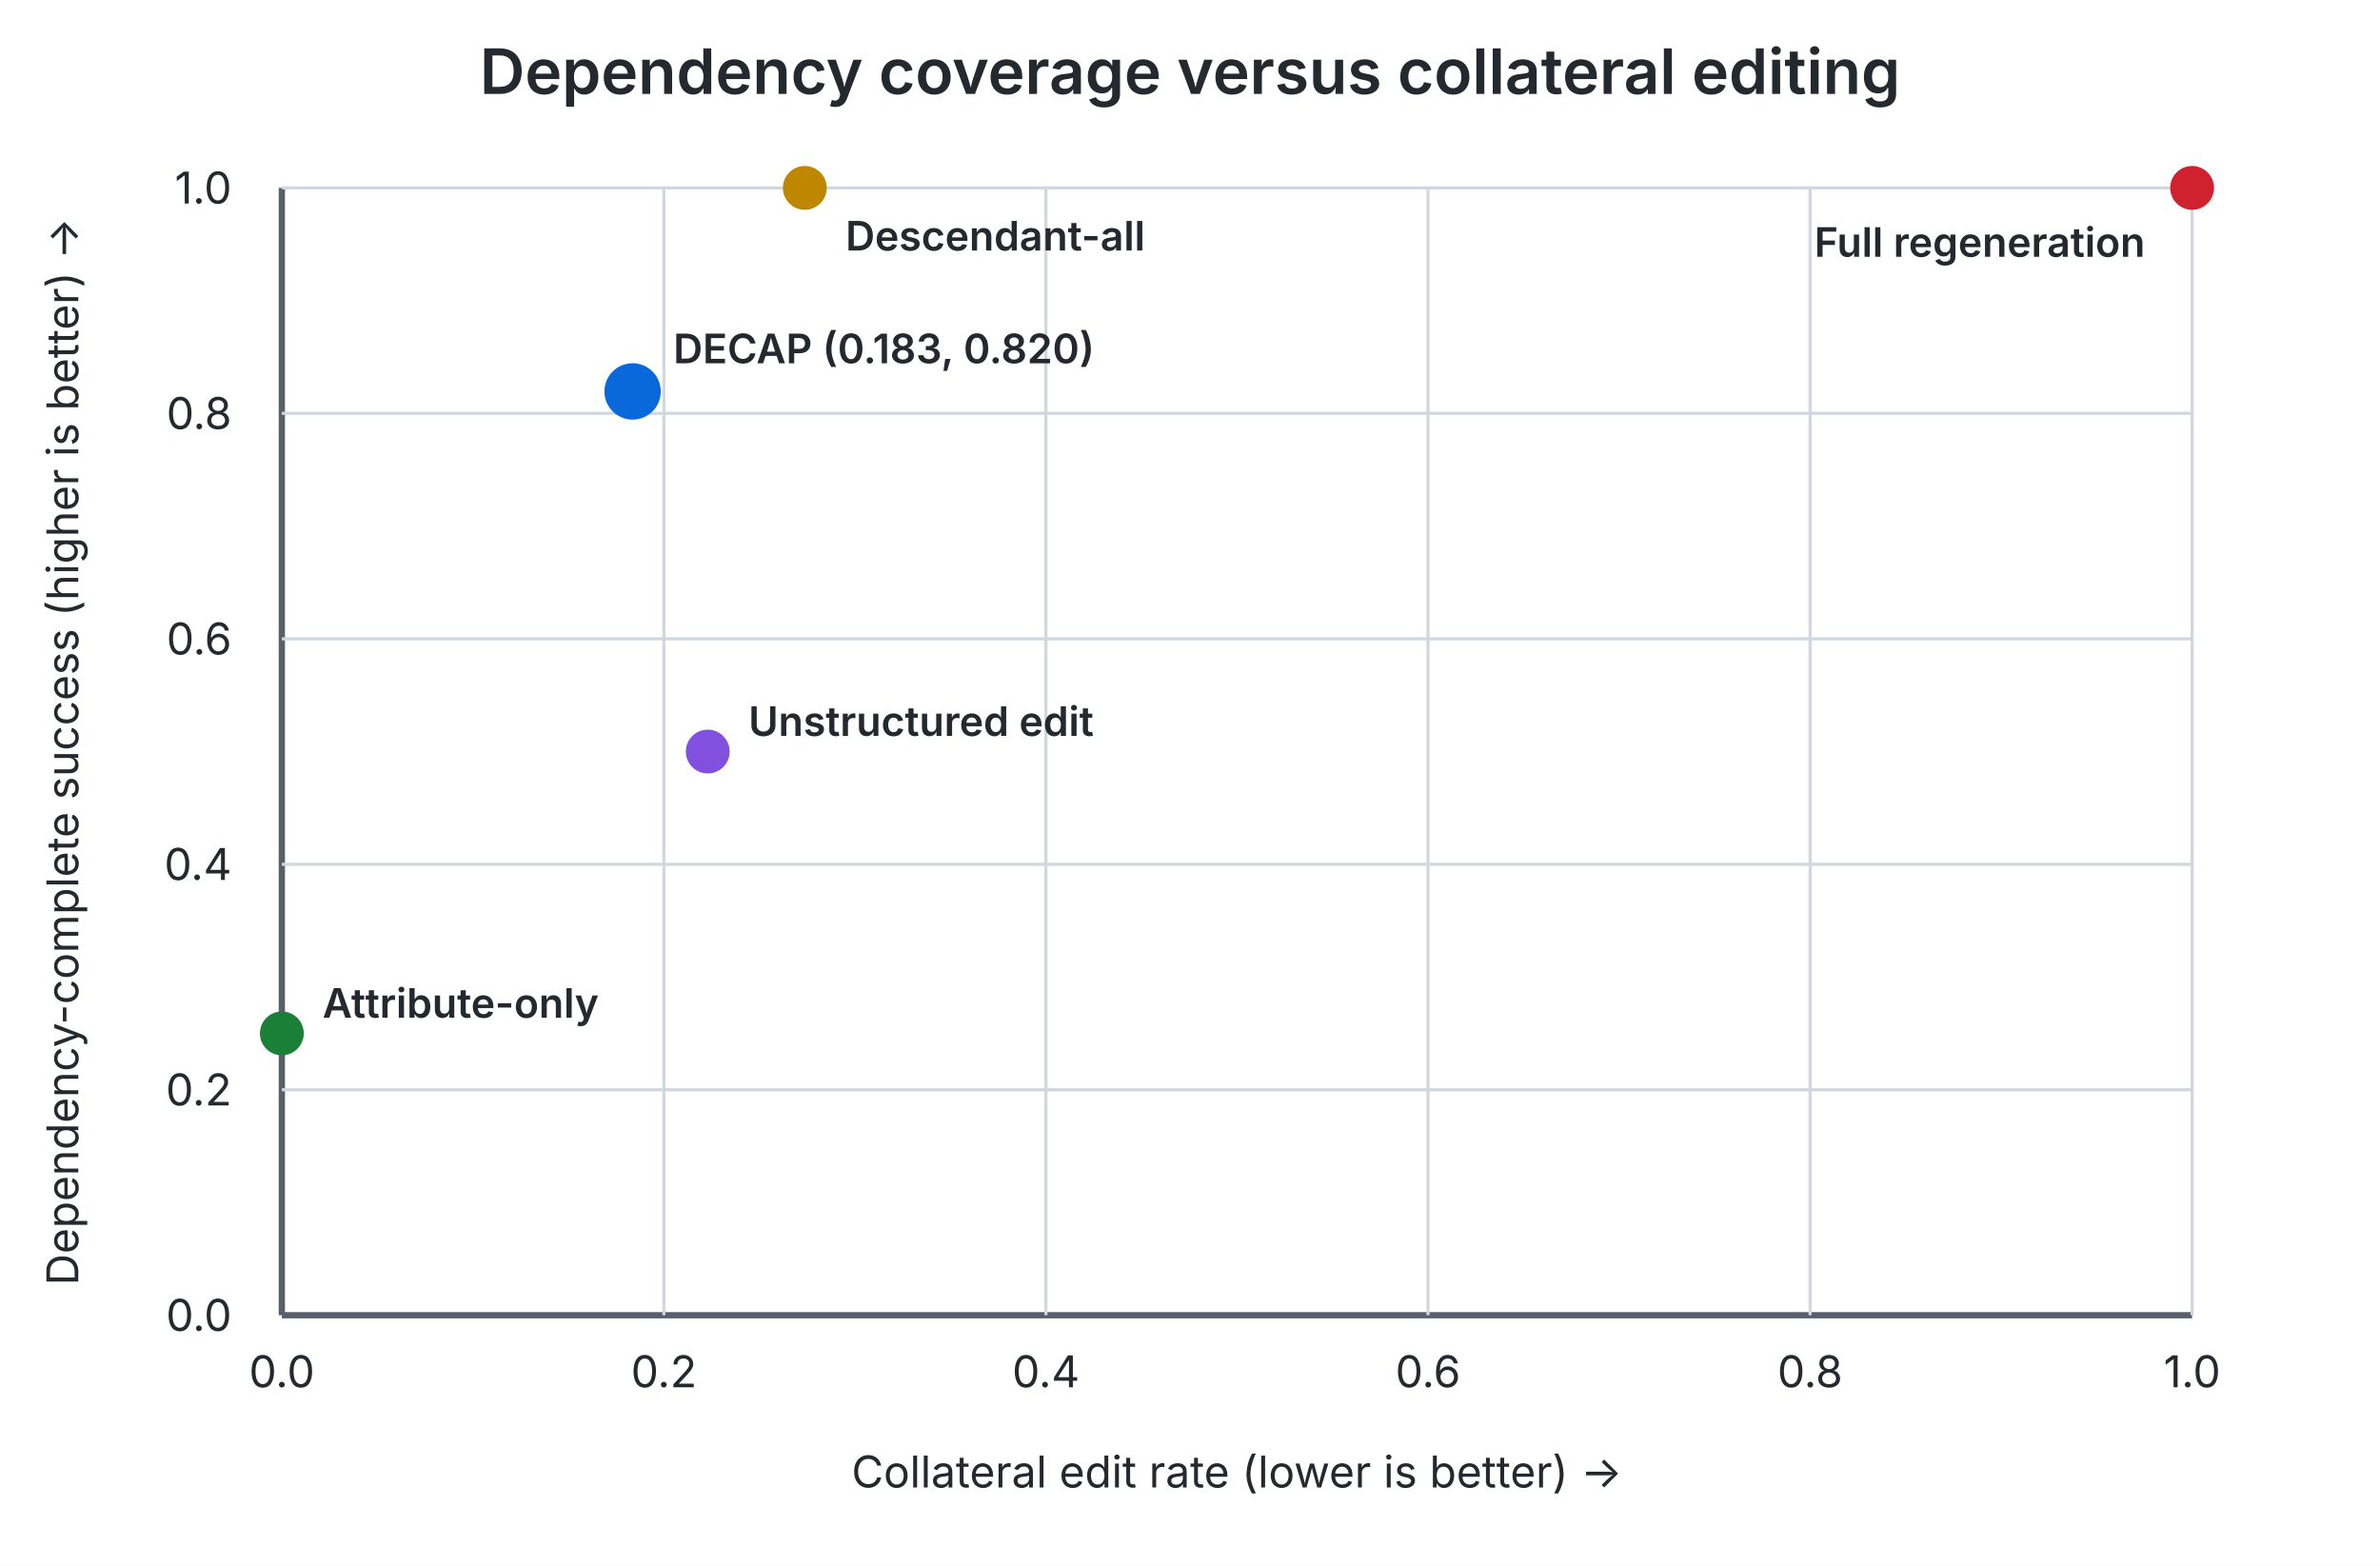
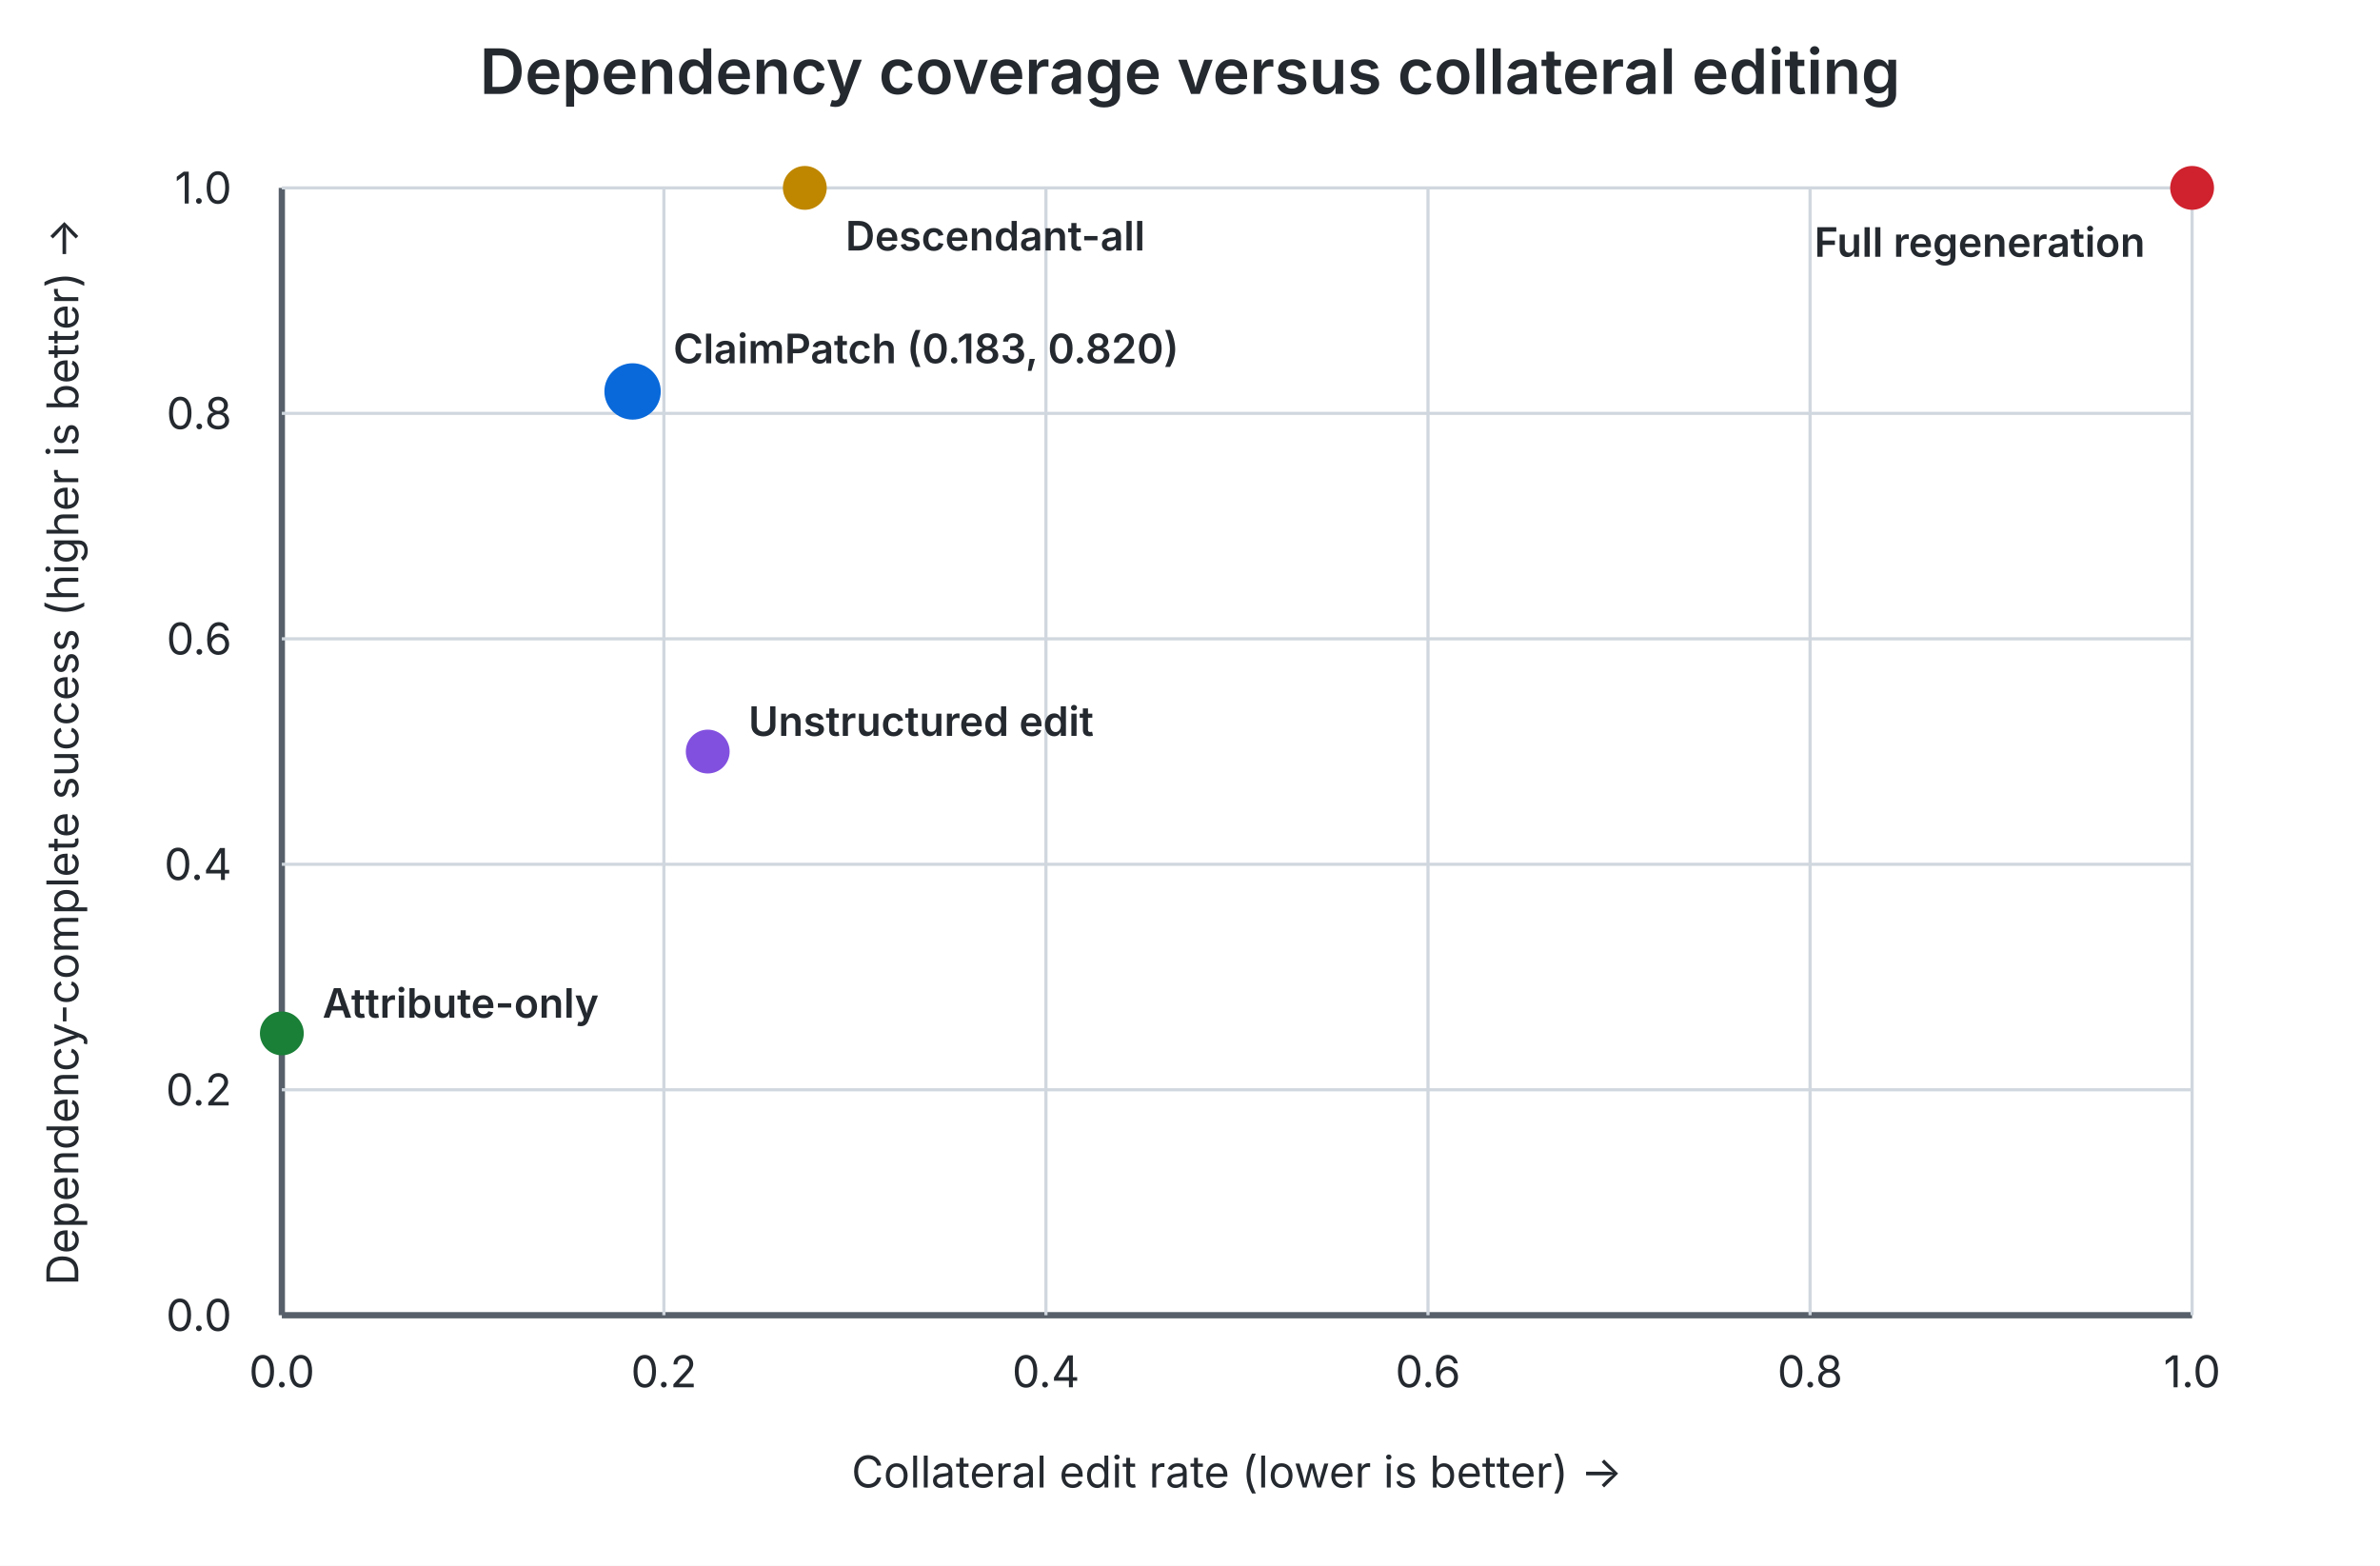
<svg xmlns="http://www.w3.org/2000/svg" width="760" height="500" viewBox="0 0 760 500" role="img" aria-labelledby="title desc">
  <rect width="760" height="500" fill="#ffffff" />
  <style>
    text { font-family: -apple-system, BlinkMacSystemFont, "Segoe UI", sans-serif; fill: #24292f; }
    .grid { stroke: #d0d7de; stroke-width: 1; }
    .axis { stroke: #57606a; stroke-width: 2; }
    .label { font-size: 14px; }
    .title { font-size: 20px; font-weight: 600; }
    .point-label { font-size: 13px; font-weight: 600; }
  </style>
  <text x="380" y="30" text-anchor="middle" class="title">Dependency coverage versus collateral editing</text>
  <line x1="90" y1="420" x2="700" y2="420" class="axis" />
  <line x1="90" y1="420" x2="90" y2="60" class="axis" />
  <line x1="90" y1="348" x2="700" y2="348" class="grid" />
  <line x1="90" y1="276" x2="700" y2="276" class="grid" />
  <line x1="90" y1="204" x2="700" y2="204" class="grid" />
  <line x1="90" y1="132" x2="700" y2="132" class="grid" />
  <line x1="90" y1="60" x2="700" y2="60" class="grid" />
  <line x1="212" y1="60" x2="212" y2="420" class="grid" />
  <line x1="334" y1="60" x2="334" y2="420" class="grid" />
  <line x1="456" y1="60" x2="456" y2="420" class="grid" />
  <line x1="578" y1="60" x2="578" y2="420" class="grid" />
  <line x1="700" y1="60" x2="700" y2="420" class="grid" />
  <text x="395" y="475" text-anchor="middle" class="label">Collateral edit rate (lower is better) →</text>
  <text x="25" y="240" text-anchor="middle" class="label" transform="rotate(-90 25 240)">Dependency-complete success (higher is better) →</text>
  <text x="90" y="443" text-anchor="middle" class="label">0.0</text>
  <text x="212" y="443" text-anchor="middle" class="label">0.2</text>
  <text x="334" y="443" text-anchor="middle" class="label">0.4</text>
  <text x="456" y="443" text-anchor="middle" class="label">0.6</text>
  <text x="578" y="443" text-anchor="middle" class="label">0.8</text>
  <text x="700" y="443" text-anchor="middle" class="label">1.0</text>
  <text x="74" y="425" text-anchor="end" class="label">0.0</text>
  <text x="74" y="353" text-anchor="end" class="label">0.2</text>
  <text x="74" y="281" text-anchor="end" class="label">0.4</text>
  <text x="74" y="209" text-anchor="end" class="label">0.6</text>
  <text x="74" y="137" text-anchor="end" class="label">0.8</text>
  <text x="74" y="65" text-anchor="end" class="label">1.0</text>
  <circle cx="202" cy="125" r="9" fill="#0969da" />
-   <text x="215" y="116" class="point-label">DECAP (0.183, 0.820)</text>
+   <text x="215" y="116" class="point-label">ClaimPatch (0.183, 0.820)</text>
  <circle cx="226" cy="240" r="7" fill="#8250df" />
  <text x="239" y="235" class="point-label">Unstructured edit</text>
  <circle cx="90" cy="330" r="7" fill="#1a7f37" />
  <text x="103" y="325" class="point-label">Attribute-only</text>
  <circle cx="257" cy="60" r="7" fill="#bf8700" />
  <text x="270" y="80" class="point-label">Descendant-all</text>
  <circle cx="700" cy="60" r="7" fill="#cf222e" />
  <text x="685" y="82" text-anchor="end" class="point-label">Full regeneration</text>
</svg>
